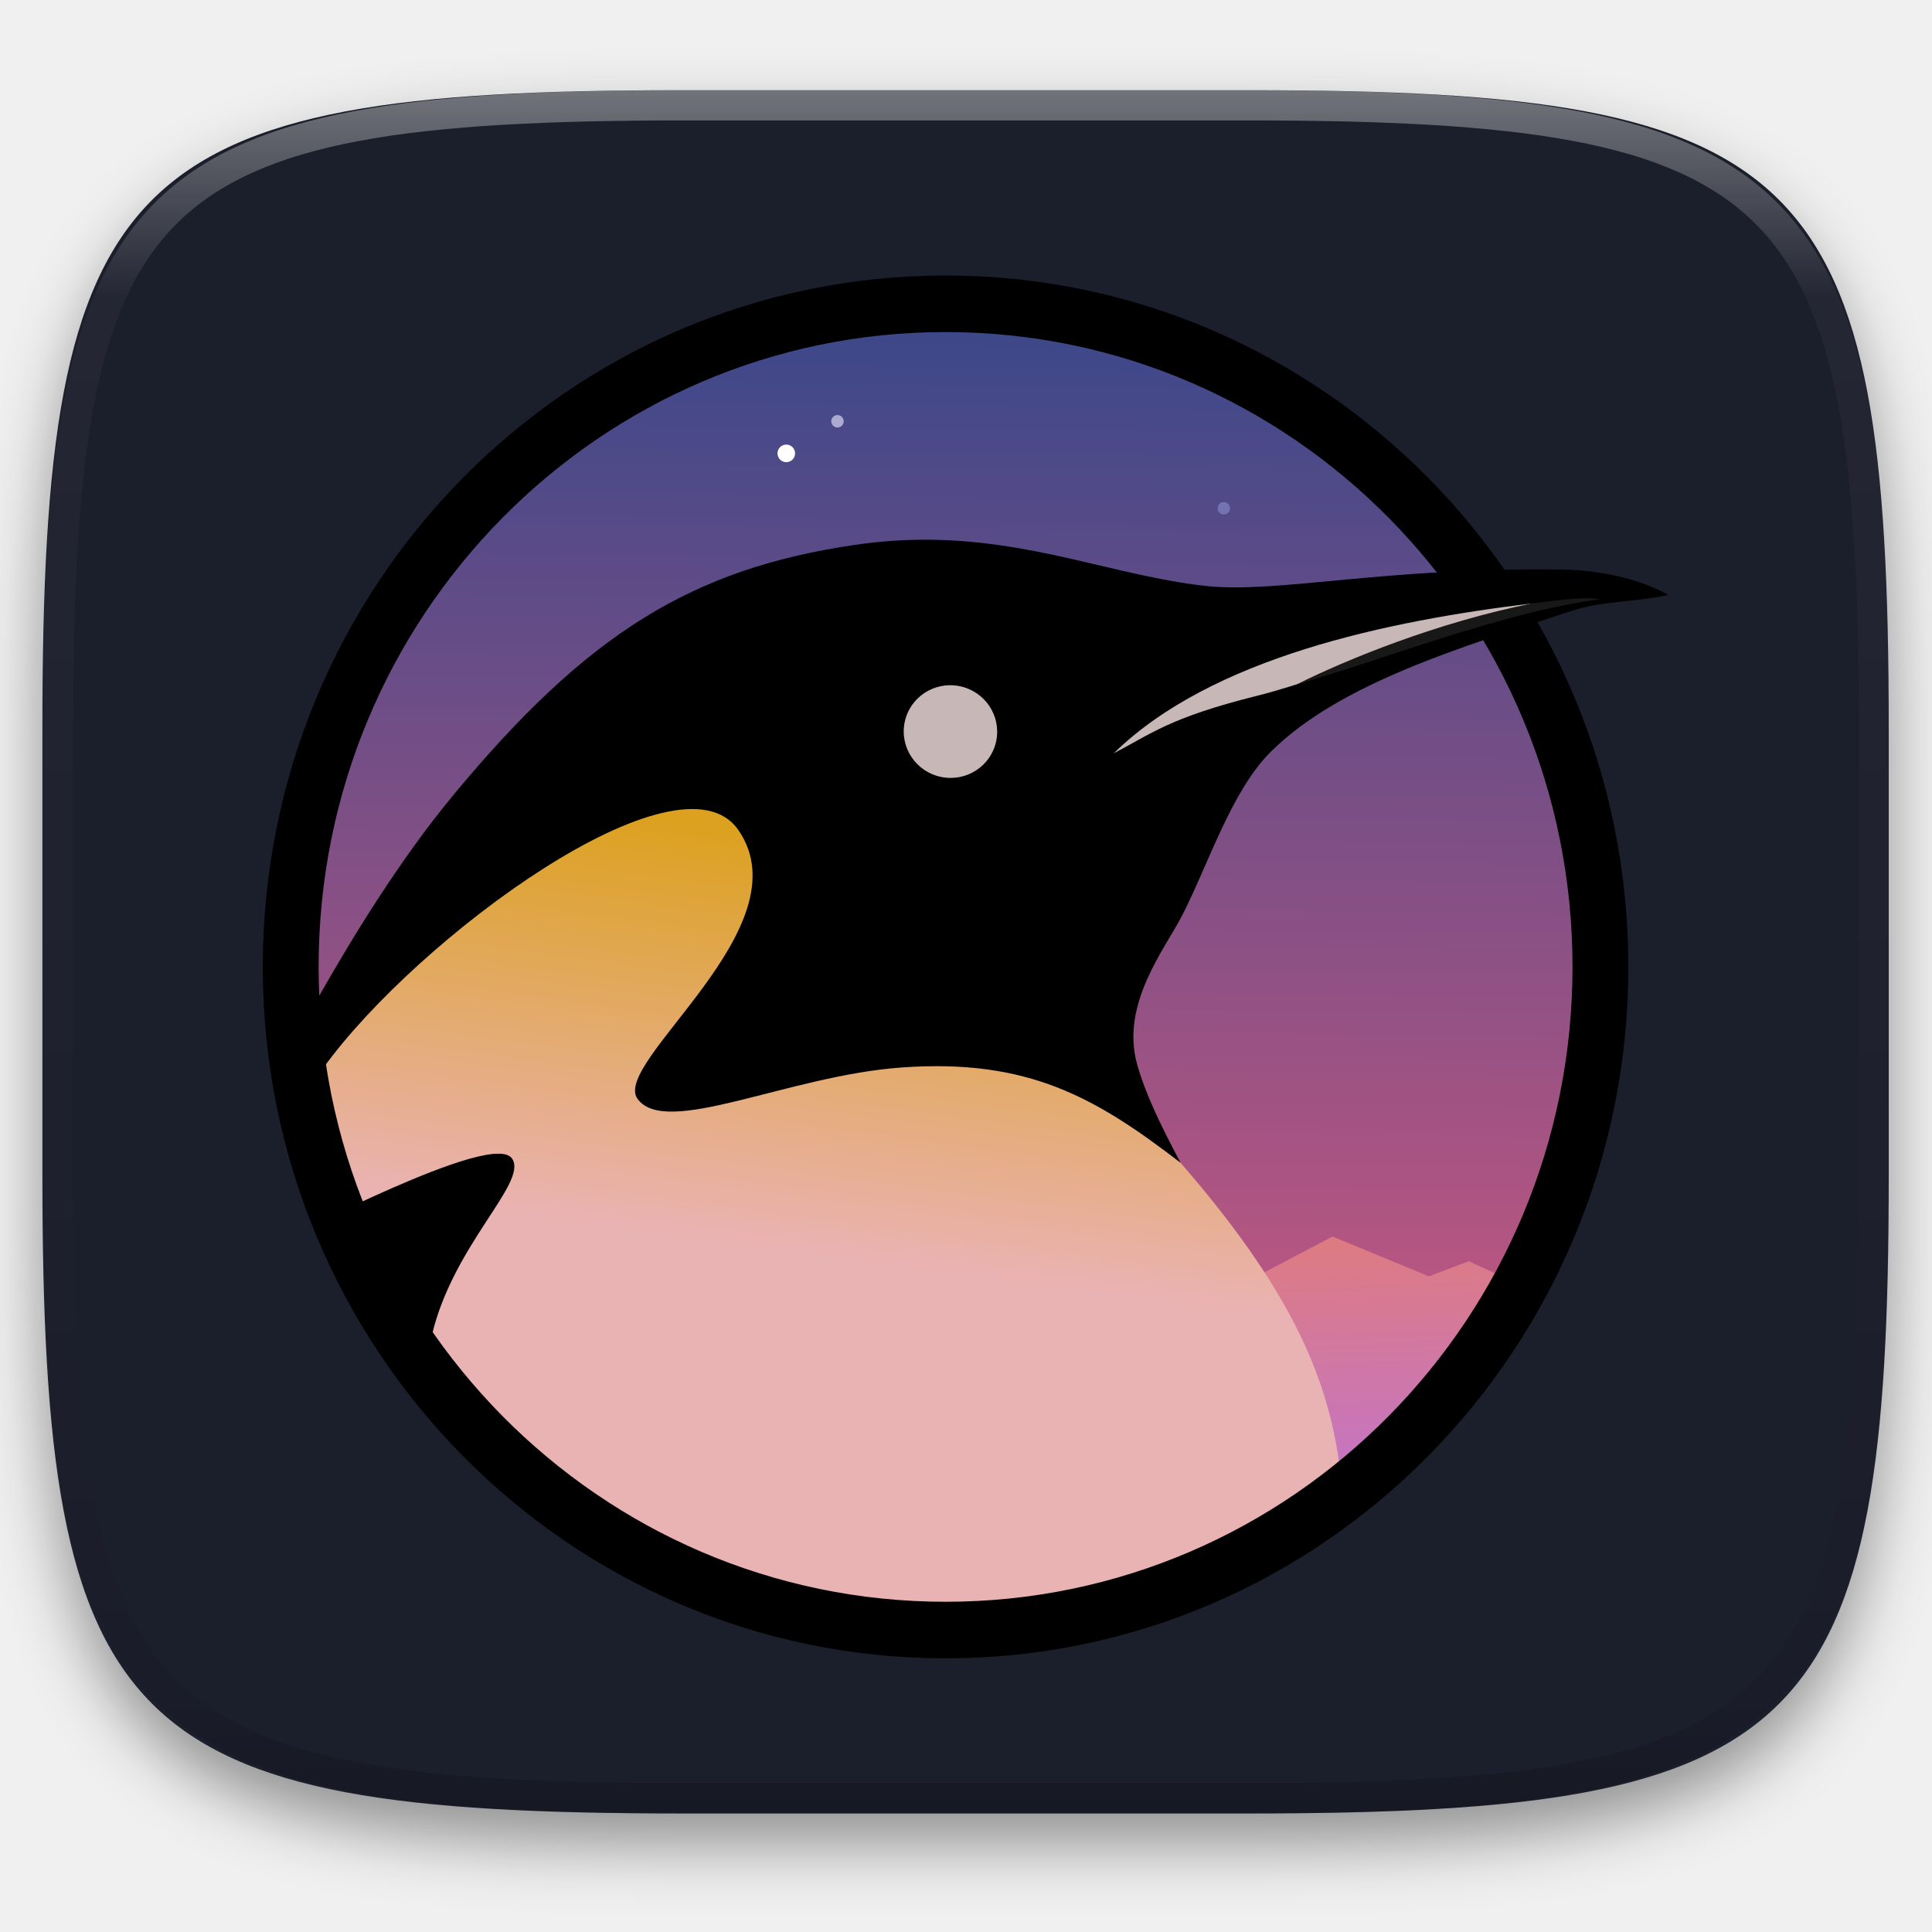
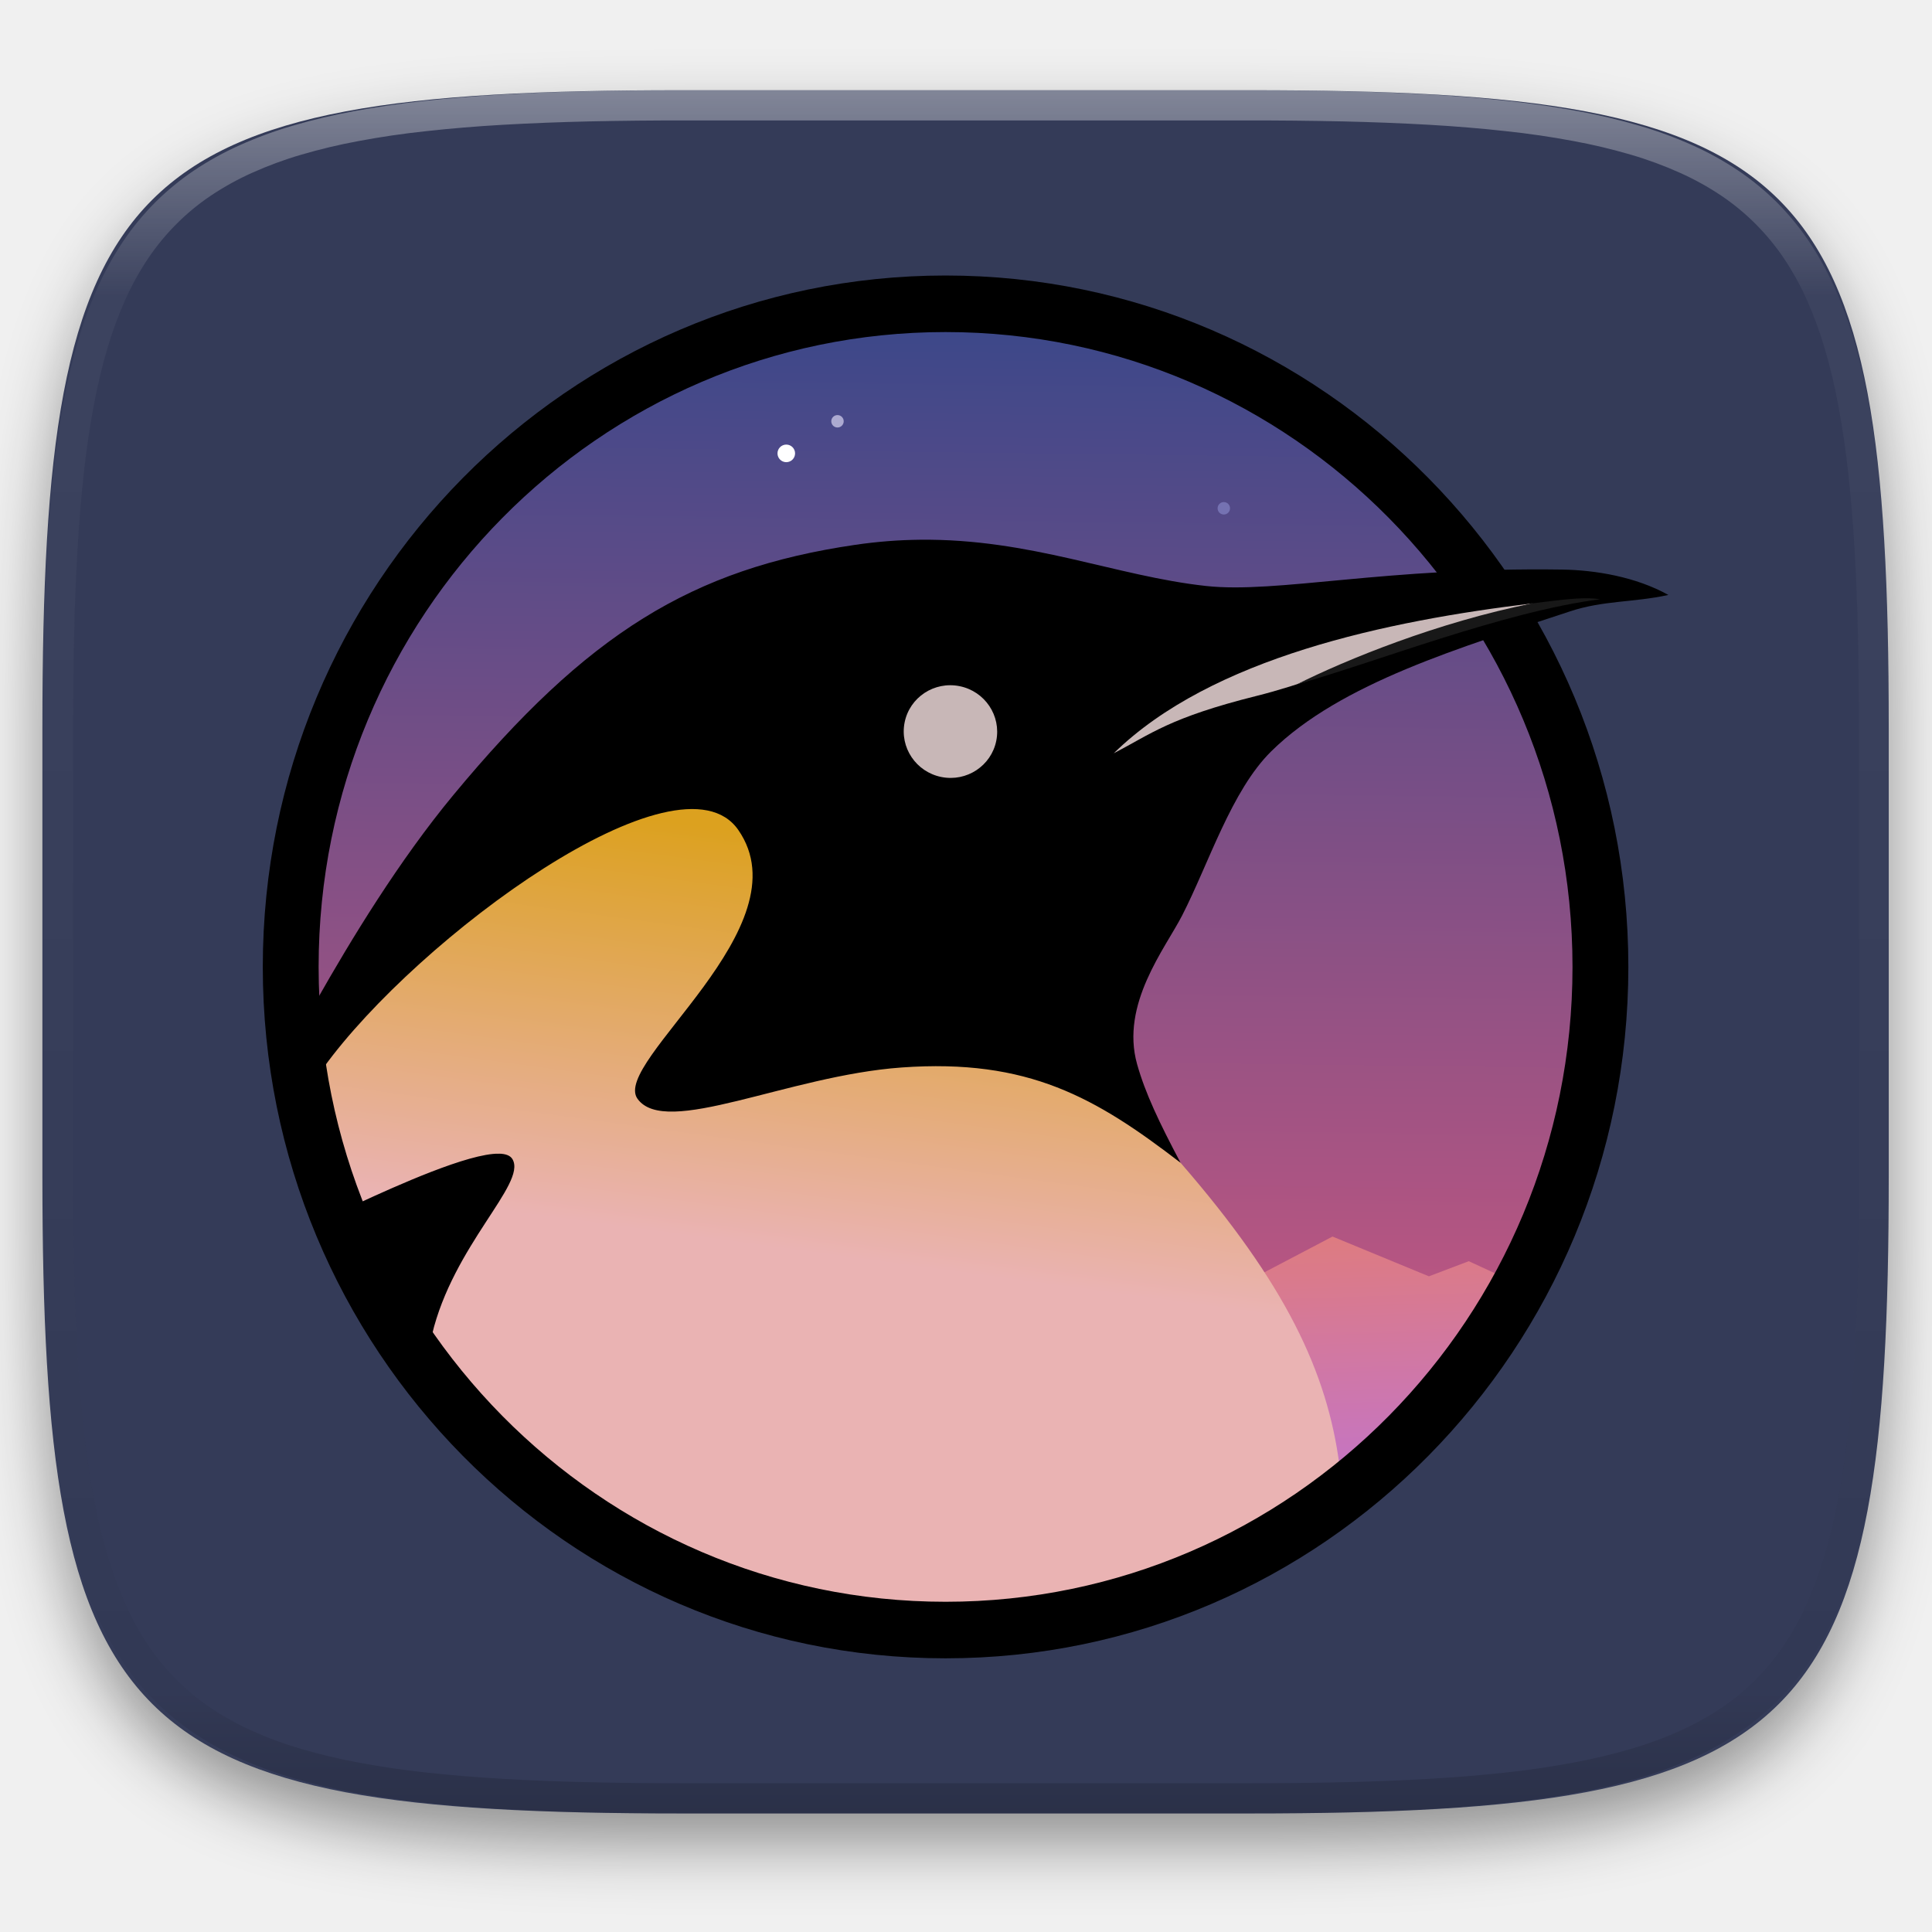
<svg xmlns="http://www.w3.org/2000/svg" xmlns:xlink="http://www.w3.org/1999/xlink" style="isolation:isolate" width="256" height="256" viewBox="0 0 256 256" version="1.1" id="svg44">
  <defs id="defs13">
    <filter id="rxmzpKZhS1Rg1bUBpXZWxPjgMjI9gn7l" width="1.084" height="1.108" x="-0.042" y="-0.045" color-interpolation-filters="sRGB" filterUnits="objectBoundingBox">
      <feGaussianBlur in="SourceGraphic" stdDeviation="4.294" id="feGaussianBlur2" />
      <feOffset dx="0" dy="4" result="pf_100_offsetBlur" id="feOffset4" />
      <feFlood flood-opacity=".4" id="feFlood6" />
      <feComposite in2="pf_100_offsetBlur" operator="in" result="pf_100_dropShadow" id="feComposite8" />
      <feBlend in="SourceGraphic" in2="pf_100_dropShadow" mode="normal" id="feBlend10" />
    </filter>
    <linearGradient xlink:href="#linearGradient4166" id="linearGradient4172" x1="1037.012" y1="589.114" x2="1043.105" y2="108.176" gradientUnits="userSpaceOnUse" gradientTransform="matrix(0.3235485,0,0,0.3235485,-174.6547,-11.20505)" />
    <linearGradient id="linearGradient4166">
      <stop style="stop-color:#c35781;stop-opacity:1" offset="0" id="stop4168" />
      <stop style="stop-color:#25458b;stop-opacity:1" offset="1" id="stop4170" />
    </linearGradient>
    <linearGradient xlink:href="#linearGradient4205" id="linearGradient4211" x1="1090.602" y1="651.764" x2="1082.986" y2="414.908" gradientUnits="userSpaceOnUse" gradientTransform="matrix(0.3235485,0,0,0.3235485,-174.6547,-11.20505)" />
    <linearGradient id="linearGradient4205">
      <stop style="stop-color:#bf73d3;stop-opacity:1" offset="0" id="stop4207" />
      <stop style="stop-color:#ff8428;stop-opacity:1" offset="1" id="stop4209" />
    </linearGradient>
    <linearGradient xlink:href="#linearGradient4160" id="linearGradient4167" x1="843.579" y1="376.568" x2="821.905" y2="536.675" gradientUnits="userSpaceOnUse" gradientTransform="matrix(0.3235485,0,0,0.3235485,-174.6547,-11.20505)" />
    <linearGradient id="linearGradient4160">
      <stop style="stop-color:#dca11f;stop-opacity:1" offset="0" id="stop4162" />
      <stop style="stop-color:#eab3b3;stop-opacity:1" offset="1" id="stop4164" />
    </linearGradient>
  </defs>
-   <g filter="url(#rxmzpKZhS1Rg1bUBpXZWxPjgMjI9gn7l)" id="g22" style="fill:#1b1e2b;fill-opacity:1">
+   <g filter="url(#rxmzpKZhS1Rg1bUBpXZWxPjgMjI9gn7l)" id="g22" style="fill:#343b58;fill-opacity:1">
    <linearGradient id="_lgradient_133" x1=".567" x2=".567" y1="1.071" y2="-.742" gradientTransform="matrix(244.648,0,0,228.338,5.619,11.952)" gradientUnits="userSpaceOnUse">
      <stop offset="0%" style="stop-color:#333333" id="stop15" />
      <stop offset="100%" style="stop-color:#4d4d4d" id="stop17" />
    </linearGradient>
-     <path fill="url(#_lgradient_133)" d="M 165.628 11.952 C 239.684 11.952 250.267 22.509 250.267 96.495 L 250.267 155.746 C 250.267 229.733 239.684 240.29 165.628 240.29 L 90.259 240.29 C 16.203 240.29 5.619 229.733 5.619 155.746 L 5.619 96.495 C 5.619 22.509 16.203 11.952 90.259 11.952 L 165.628 11.952 Z" id="path20" style="fill:#1b1e2b;fill-opacity:1" />
+     <path fill="url(#_lgradient_133)" d="M 165.628 11.952 C 239.684 11.952 250.267 22.509 250.267 96.495 L 250.267 155.746 C 250.267 229.733 239.684 240.29 165.628 240.29 L 90.259 240.29 C 16.203 240.29 5.619 229.733 5.619 155.746 L 5.619 96.495 C 5.619 22.509 16.203 11.952 90.259 11.952 L 165.628 11.952 Z" id="path20" style="fill:#343b58;fill-opacity:1" />
  </g>
  <linearGradient id="_lgradient_134" x1=".516" x2=".52" y1="1.651" y2="-.013" gradientTransform="matrix(145,0,0,145,55.5,55.5)" gradientUnits="userSpaceOnUse">
    <stop offset="0%" style="stop-color:#0575e6" id="stop24" />
    <stop offset="100%" style="stop-color:#00f260" id="stop26" />
  </linearGradient>
  <g opacity=".4" id="g42">
    <linearGradient id="_lgradient_135" x1=".517" x2=".517" y1="0" y2="1" gradientTransform="matrix(244.65,0,0,228.34,5.68,11.95)" gradientUnits="userSpaceOnUse">
      <stop offset="0%" style="stop-color:#ffffff" id="stop31" />
      <stop offset="12.5%" stop-opacity=".098" style="stop-color:#ffffff" id="stop33" />
      <stop offset="92.5%" stop-opacity=".098" style="stop-color:#000000" id="stop35" />
      <stop offset="100%" stop-opacity=".498" style="stop-color:#000000" id="stop37" />
    </linearGradient>
    <path fill="url(#_lgradient_135)" fill-rule="evenodd" d="M 165.068 11.951 C 169.396 11.941 173.724 11.991 178.052 12.089 C 181.927 12.167 185.803 12.315 189.678 12.541 C 193.131 12.737 196.583 13.022 200.026 13.395 C 203.085 13.73 206.144 14.181 209.174 14.741 C 211.889 15.243 214.574 15.881 217.22 16.657 C 219.62 17.355 221.971 18.219 224.243 19.241 C 226.358 20.184 228.384 21.304 230.302 22.591 C 232.142 23.829 233.863 25.244 235.437 26.806 C 237.001 28.378 238.417 30.088 239.656 31.925 C 240.945 33.841 242.066 35.865 243.02 37.967 C 244.043 40.247 244.909 42.585 245.617 44.972 C 246.394 47.615 247.034 50.297 247.535 53.009 C 248.096 56.035 248.548 59.081 248.883 62.136 C 249.257 65.575 249.542 69.014 249.739 72.462 C 249.965 76.323 250.112 80.194 250.201 84.055 C 250.289 88.378 250.339 92.701 250.329 97.014 L 250.329 155.226 C 250.339 159.549 250.289 163.862 250.201 168.185 C 250.112 172.056 249.965 175.917 249.739 179.778 C 249.542 183.226 249.257 186.675 248.883 190.104 C 248.548 193.159 248.096 196.215 247.535 199.241 C 247.034 201.943 246.394 204.625 245.617 207.268 C 244.909 209.655 244.043 212.003 243.02 214.273 C 242.066 216.385 240.945 218.399 239.656 220.315 C 238.417 222.152 237.001 223.872 235.437 225.434 C 233.863 226.996 232.142 228.411 230.302 229.649 C 228.384 230.936 226.358 232.056 224.243 232.999 C 221.971 234.021 219.62 234.885 217.22 235.593 C 214.574 236.369 211.889 237.007 209.174 237.499 C 206.144 238.068 203.085 238.51 200.026 238.845 C 196.583 239.218 193.131 239.503 189.678 239.699 C 185.803 239.925 181.927 240.073 178.052 240.161 C 173.724 240.249 169.396 240.299 165.068 240.289 L 90.942 240.289 C 86.614 240.299 82.286 240.249 77.958 240.161 C 74.083 240.073 70.207 239.925 66.332 239.699 C 62.879 239.503 59.427 239.218 55.984 238.845 C 52.925 238.51 49.866 238.068 46.836 237.499 C 44.121 237.007 41.436 236.369 38.79 235.593 C 36.39 234.885 34.039 234.021 31.767 232.999 C 29.652 232.056 27.626 230.936 25.708 229.649 C 23.868 228.411 22.147 226.996 20.573 225.434 C 19.009 223.872 17.593 222.152 16.354 220.315 C 15.065 218.399 13.944 216.385 12.99 214.273 C 11.967 212.003 11.101 209.655 10.393 207.268 C 9.616 204.625 8.976 201.943 8.475 199.241 C 7.914 196.215 7.462 193.159 7.127 190.104 C 6.753 186.675 6.468 183.226 6.271 179.778 C 6.045 175.917 5.898 172.056 5.809 168.185 C 5.721 163.862 5.671 159.549 5.681 155.226 L 5.681 97.014 C 5.671 92.701 5.721 88.378 5.809 84.055 C 5.898 80.194 6.045 76.323 6.271 72.462 C 6.468 69.014 6.753 65.575 7.127 62.136 C 7.462 59.081 7.914 56.035 8.475 53.009 C 8.976 50.297 9.616 47.615 10.393 44.972 C 11.101 42.585 11.967 40.247 12.99 37.967 C 13.944 35.865 15.065 33.841 16.354 31.925 C 17.593 30.088 19.009 28.378 20.573 26.806 C 22.147 25.244 23.868 23.829 25.708 22.591 C 27.626 21.304 29.652 20.184 31.767 19.241 C 34.039 18.219 36.39 17.355 38.79 16.657 C 41.436 15.881 44.121 15.243 46.836 14.741 C 49.866 14.181 52.925 13.73 55.984 13.395 C 59.427 13.022 62.879 12.737 66.332 12.541 C 70.207 12.315 74.083 12.167 77.958 12.089 C 82.286 11.991 86.614 11.941 90.942 11.951 L 165.068 11.951 Z M 165.078 15.96 C 169.376 15.95 173.675 15.999 177.973 16.087 C 181.8 16.176 185.626 16.323 189.452 16.539 C 192.836 16.736 196.219 17.011 199.583 17.384 C 202.554 17.699 205.515 18.131 208.446 18.681 C 211.023 19.153 213.58 19.762 216.099 20.499 C 218.322 21.147 220.495 21.953 222.6 22.896 C 224.509 23.751 226.338 24.763 228.069 25.922 C 229.692 27.013 231.207 28.26 232.594 29.646 C 233.981 31.031 235.23 32.544 236.332 34.165 C 237.492 35.894 238.506 37.712 239.361 39.608 C 240.306 41.72 241.112 43.892 241.761 46.102 C 242.509 48.617 243.109 51.162 243.591 53.736 C 244.132 56.664 244.565 59.611 244.889 62.578 C 245.263 65.938 245.539 69.308 245.735 72.688 C 245.952 76.51 246.109 80.322 246.188 84.144 C 246.276 88.437 246.325 92.721 246.325 97.014 C 246.325 97.014 246.325 97.014 246.325 97.014 L 246.325 155.226 C 246.325 155.226 246.325 155.226 246.325 155.226 C 246.325 159.519 246.276 163.803 246.188 168.096 C 246.109 171.918 245.952 175.74 245.735 179.552 C 245.539 182.932 245.263 186.302 244.889 189.672 C 244.565 192.629 244.132 195.576 243.591 198.504 C 243.109 201.078 242.509 203.623 241.761 206.138 C 241.112 208.358 240.306 210.52 239.361 212.632 C 238.506 214.528 237.492 216.356 236.332 218.075 C 235.23 219.706 233.981 221.219 232.594 222.604 C 231.207 223.98 229.692 225.227 228.069 226.318 C 226.338 227.477 224.509 228.489 222.6 229.344 C 220.495 230.297 218.322 231.093 216.099 231.741 C 213.58 232.478 211.023 233.087 208.446 233.559 C 205.515 234.109 202.554 234.541 199.583 234.865 C 196.219 235.229 192.836 235.514 189.452 235.701 C 185.626 235.917 181.8 236.074 177.973 236.153 C 173.675 236.251 169.376 236.29 165.078 236.29 C 165.078 236.29 165.078 236.29 165.068 236.29 L 90.942 236.29 C 90.932 236.29 90.932 236.29 90.932 236.29 C 86.634 236.29 82.335 236.251 78.037 236.153 C 74.21 236.074 70.384 235.917 66.558 235.701 C 63.174 235.514 59.791 235.229 56.427 234.865 C 53.456 234.541 50.495 234.109 47.564 233.559 C 44.987 233.087 42.43 232.478 39.911 231.741 C 37.688 231.093 35.515 230.297 33.41 229.344 C 31.501 228.489 29.672 227.477 27.941 226.318 C 26.318 225.227 24.803 223.98 23.416 222.604 C 22.029 221.219 20.78 219.706 19.678 218.075 C 18.518 216.356 17.504 214.528 16.649 212.632 C 15.704 210.52 14.898 208.358 14.249 206.138 C 13.501 203.623 12.901 201.078 12.419 198.504 C 11.878 195.576 11.445 192.629 11.121 189.672 C 10.747 186.302 10.472 182.932 10.275 179.552 C 10.058 175.74 9.901 171.918 9.822 168.096 C 9.734 163.803 9.685 159.519 9.685 155.226 C 9.685 155.226 9.685 155.226 9.685 155.226 L 9.685 97.014 C 9.685 97.014 9.685 97.014 9.685 97.014 C 9.685 92.721 9.734 88.437 9.822 84.144 C 9.901 80.322 10.058 76.51 10.275 72.688 C 10.472 69.308 10.747 65.938 11.121 62.578 C 11.445 59.611 11.878 56.664 12.419 53.736 C 12.901 51.162 13.501 48.617 14.249 46.102 C 14.898 43.892 15.704 41.72 16.649 39.608 C 17.504 37.712 18.518 35.894 19.678 34.165 C 20.78 32.544 22.029 31.031 23.416 29.646 C 24.803 28.26 26.318 27.013 27.941 25.922 C 29.672 24.763 31.501 23.751 33.41 22.896 C 35.515 21.953 37.688 21.147 39.911 20.499 C 42.43 19.762 44.987 19.153 47.564 18.681 C 50.495 18.131 53.456 17.699 56.427 17.384 C 59.791 17.011 63.174 16.736 66.558 16.539 C 70.384 16.323 74.21 16.176 78.037 16.087 C 82.335 15.999 86.634 15.95 90.932 15.96 C 90.932 15.96 90.932 15.96 90.942 15.96 L 165.068 15.96 C 165.078 15.96 165.078 15.96 165.078 15.96 Z" id="path40" />
  </g>
  <g id="g1599" transform="matrix(1.0349,0,0,1.0349,-4.465149,-4.471357)">
    <circle style="fill:url(#linearGradient4172);fill-opacity:1;stroke:none;stroke-width:0.324" id="path4164" cx="125.382" cy="128.121" r="85.65" />
    <path style="fill:url(#linearGradient4211);fill-opacity:1;fill-rule:evenodd;stroke:none;stroke-width:0.324px;stroke-linecap:butt;stroke-linejoin:miter;stroke-opacity:1" d="m 174.925,162.644 12.342,5.093 5.103,-1.937 6.556,3.019 -4.74,8.025 -17.38,17.951 -13.932,-25.826 z" id="path4201" />
    <path style="fill:url(#linearGradient4167);fill-opacity:1;fill-rule:evenodd;stroke:none;stroke-width:0.203px;stroke-linecap:butt;stroke-linejoin:miter;stroke-opacity:1" d="m 95.22,104.123 c -13.414,-1.138 -38.495,17.392 -49.756,35.196 5.518,40.424 39.617,70.545 79.917,70.59 18.336,-0.006 36.125,-6.329 50.441,-17.93 -1.558,-11.955 -6.901,-23.309 -20.353,-38.78 -16.414,-19.177 -41.634,-45.97 -60.25,-49.076 z" id="path3342" />
    <path style="fill:#000000;fill-opacity:1;fill-rule:evenodd;stroke:none;stroke-width:0.324px;stroke-linecap:butt;stroke-linejoin:miter;stroke-opacity:1" d="M 125.382,39.596 A 87.421,88.525 0 0 0 37.961,128.121 87.421,88.525 0 0 0 125.382,216.646 87.421,88.525 0 0 0 212.803,128.121 87.421,88.525 0 0 0 125.382,39.596 Z m 0,7.24 A 80.271,81.285 0 0 1 205.653,128.121 80.271,81.285 0 0 1 125.382,209.406 80.271,81.285 0 0 1 45.11,128.121 80.271,81.285 0 0 1 125.382,46.836 Z" id="path3453" />
    <path style="fill:#000000;fill-rule:evenodd;stroke:none;stroke-width:0.324px;stroke-linecap:butt;stroke-linejoin:miter;stroke-opacity:1" d="m 122.085,73.427 c -2.632,0.029 -5.381,0.228 -8.271,0.652 -20.9,3.066 -34.29,11.322 -51.446,32.026 -6.97,8.412 -13.13,18.551 -17.537,26.334 0.153,2.874 0.456,5.737 0.907,8.578 12.039,-16.661 45.557,-41.294 53.103,-30.434 8.64,12.434 -16.249,29.716 -12.908,34.414 3.58,5.033 19.259,-2.954 33.81,-3.999 16.245,-1.167 24.876,3.86 35.727,12.201 -2.733,-5.157 -4.525,-8.923 -5.565,-12.621 -2.161,-7.686 3.607,-14.831 5.764,-19.038 3.427,-6.683 6.313,-15.994 11.408,-21.021 8.917,-8.797 24.484,-13.35 38.239,-17.914 4.304,-1.428 8.12,-1.126 12.61,-2.109 -4.167,-2.326 -9.367,-3.187 -13.615,-3.25 -22.644,-0.335 -36.444,3.096 -45.582,2.101 -11.59,-1.262 -22.427,-6.077 -36.642,-5.92 z" id="path3481" />
    <ellipse style="fill:#c8b7b7;fill-opacity:1;stroke:none;stroke-width:0.302" id="path3485" cx="142.861" cy="71.207" rx="5.984" ry="5.931" transform="rotate(11.37703)" />
    <path id="path4068" d="m 146.912,100.772 c 4.8,-2.49 7.12,-4.56 18.332,-7.361 10.884,-2.719 24.423,-9.292 35.316,-11.843 -18.636,2.246 -41.121,6.947 -53.648,19.204 z" style="fill:#c8b7b7;fill-opacity:1;fill-rule:evenodd;stroke:none;stroke-width:0.235px;stroke-linecap:butt;stroke-linejoin:miter;stroke-opacity:1" />
    <path style="fill:#000000;fill-rule:evenodd;stroke:#000000;stroke-width:0.324px;stroke-linecap:butt;stroke-linejoin:miter;stroke-opacity:1" d="m 68.208,152.195 c -3.844,-0.068 -13.067,4.096 -17.792,6.273 a 80.769,81.788 0 0 0 9.044,16.737 c 2.718,-11.47 12.122,-19.432 10.321,-22.399 -0.249,-0.41 -0.801,-0.597 -1.574,-0.61 z" id="path4152" />
    <path style="fill:#181818;fill-opacity:1;fill-rule:evenodd;stroke:none;stroke-width:0.324px;stroke-linecap:butt;stroke-linejoin:miter;stroke-opacity:1" d="m 170.343,91.949 c 9.745,-2.716 26.558,-9.347 38.817,-10.894 -2.257,-0.421 -6.343,0.272 -8.601,0.513 -12.107,2.397 -23.924,7.224 -30.217,10.381 z" id="path4179" />
    <circle style="fill:#ffffff;fill-opacity:1;stroke:none;stroke-width:0.324;stroke-opacity:1" id="path4181" cx="104.988" cy="62.37" r="1.126" />
    <circle r="0.796" cy="58.261" cx="111.544" id="circle4187" style="fill:#acaad1;fill-opacity:1;stroke:none;stroke-width:0.324;stroke-opacity:1" />
    <circle style="fill:#7572b2;fill-opacity:1;stroke:none;stroke-width:0.324;stroke-opacity:1" id="circle4213" cx="161.008" cy="69.401" r="0.796" />
  </g>
</svg>
